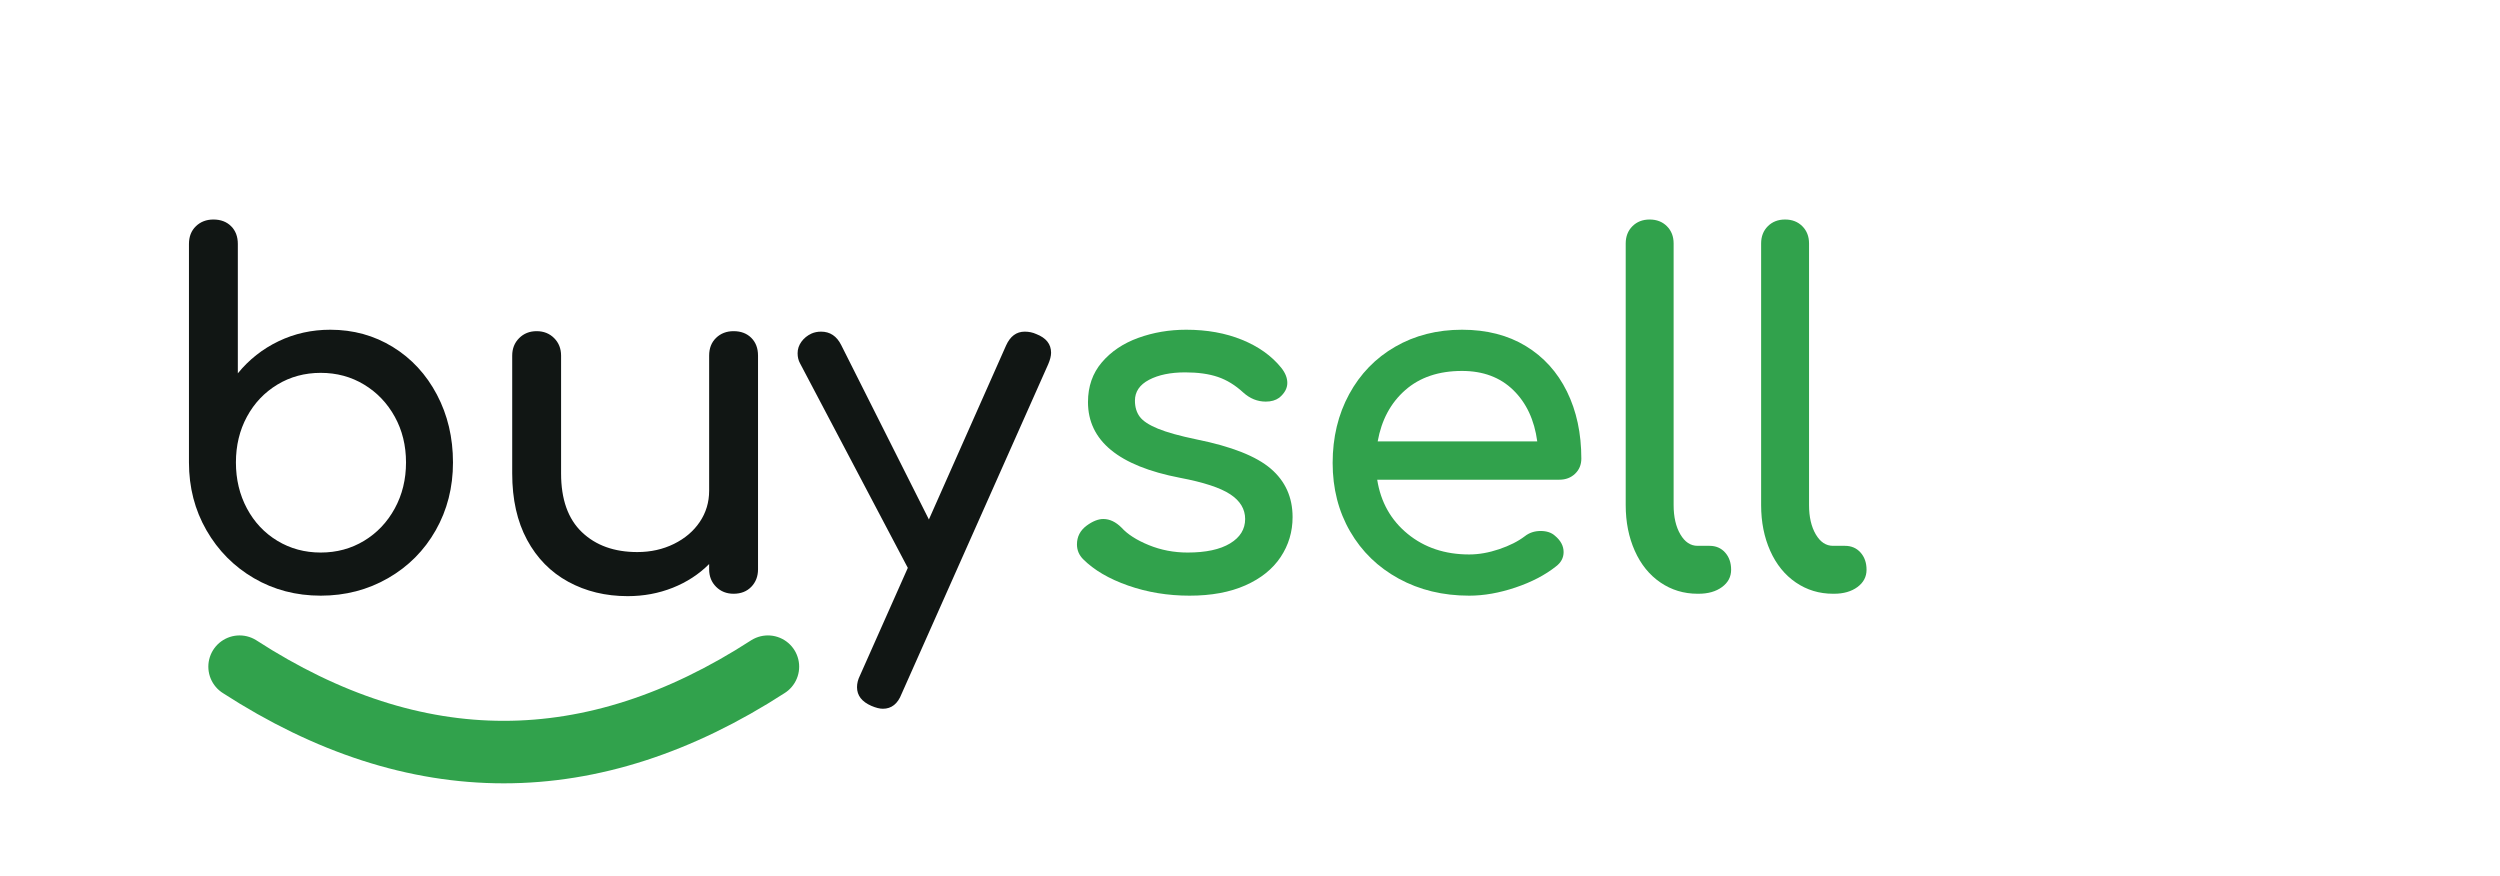
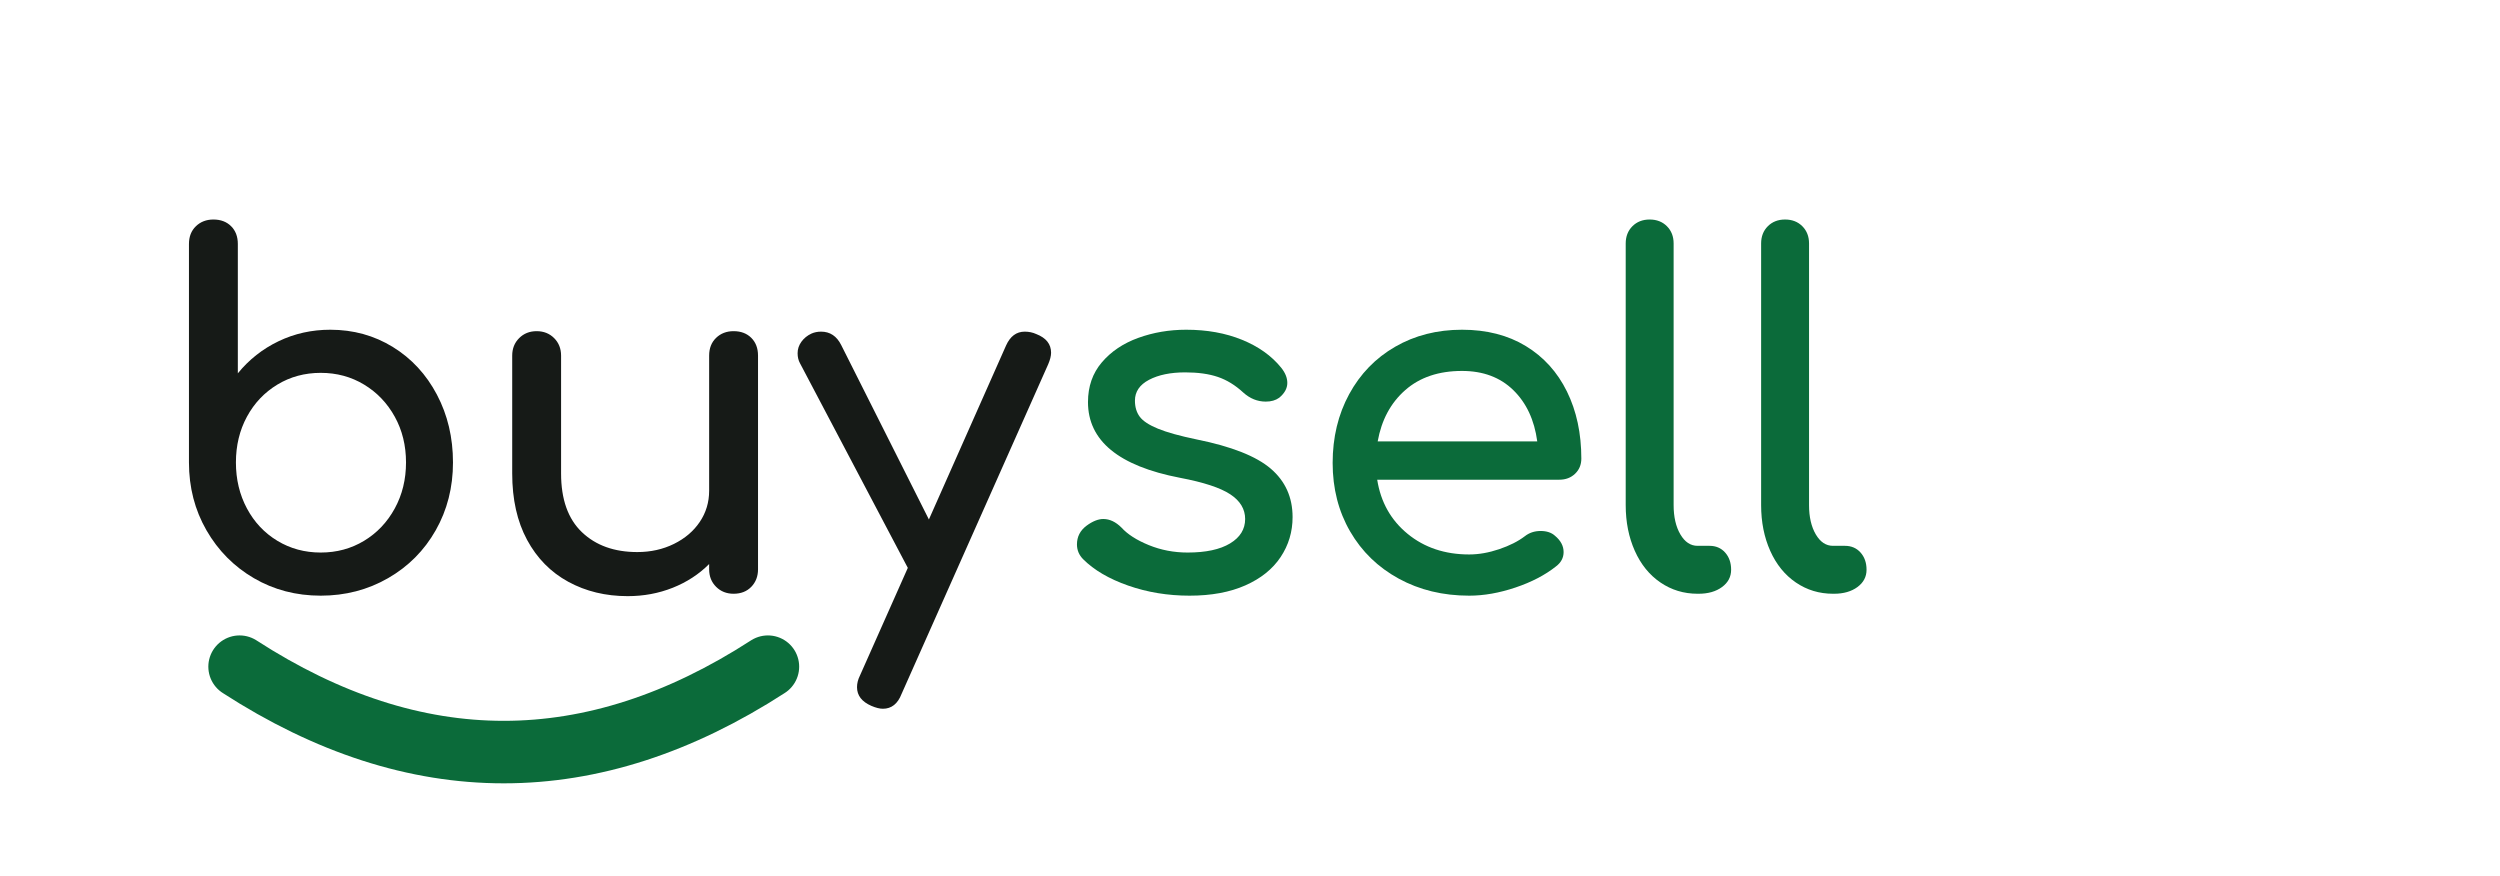
<svg xmlns="http://www.w3.org/2000/svg" width="1200" height="420" viewBox="0 0 1200 420">
-   <path d="M217.43 221.98Q217.43 239.92 209.15 254.525Q200.87 269.13 186.265 277.525Q171.66 285.92 153.95 285.92Q136.24 285.92 121.865 277.525Q107.49 269.13 99.095 254.525Q90.7 239.92 90.7 221.98V117.1Q90.7 111.81 94.035 108.59Q97.37 105.37 102.43 105.37Q107.72 105.37 110.94 108.59Q114.16 111.81 114.16 117.1V179.2Q122.21 169.31 133.71 163.79Q145.21 158.27 158.55 158.27Q175.11 158.27 188.565 166.55Q202.02 174.83 209.725 189.435Q217.43 204.04 217.43 221.98ZM194.89 221.98Q194.89 209.79 189.485 200.015Q184.08 190.24 174.765 184.605Q165.45 178.97 153.95 178.97Q142.45 178.97 133.135 184.605Q123.82 190.24 118.53 200.015Q113.24 209.79 113.24 221.98Q113.24 234.17 118.53 244.06Q123.82 253.95 133.135 259.585Q142.45 265.22 153.95 265.22Q165.45 265.22 174.765 259.585Q184.08 253.95 189.485 244.06Q194.89 234.17 194.89 221.98Z" fill="#111614" />
-   <path d="M363.85 170.69V273.27Q363.85 278.33 360.63 281.665Q357.41 285.0 352.12 285.0Q347.06 285.0 343.725 281.665Q340.39 278.33 340.39 273.27V270.74Q333.03 278.1 322.91 282.125Q312.79 286.15 301.29 286.15Q285.42 286.15 272.77 279.25Q260.12 272.35 252.99 259.125Q245.86 245.9 245.86 227.27V170.69Q245.86 165.63 249.195 162.295Q252.53 158.96 257.59 158.96Q262.65 158.96 265.985 162.295Q269.32 165.63 269.32 170.69V227.27Q269.32 245.9 279.325 255.445Q289.33 264.99 305.89 264.99Q315.55 264.99 323.485 261.08Q331.42 257.17 335.905 250.5Q340.39 243.83 340.39 235.55V170.69Q340.39 165.4 343.725 162.18Q347.06 158.96 352.12 158.96Q357.41 158.96 360.63 162.18Q363.85 165.4 363.85 170.69Z" fill="#111614" />
-   <path d="M504.52 169.31Q504.52 171.61 503.14 174.83L432.76 333.07Q430.0 340.2 423.79 340.2Q421.49 340.2 418.27 338.82Q411.37 335.83 411.37 329.85Q411.37 327.09 412.75 324.33L435.75 272.58L384.0 174.37Q382.85 172.3 382.85 169.54Q382.85 166.55 384.69 164.02Q386.53 161.49 389.52 160.11Q391.59 159.19 394.12 159.19Q400.56 159.19 403.78 165.63L445.87 249.35L482.9 165.86Q485.89 159.19 491.87 159.19Q494.86 159.19 497.39 160.34Q504.52 163.1 504.52 169.31Z" fill="#111614" />
-   <path d="M519.93 268.44Q516.94 265.45 516.94 261.31Q516.94 255.79 521.54 252.34Q525.91 249.12 529.59 249.12Q534.19 249.12 538.33 253.26Q542.7 258.09 551.44 261.655Q560.18 265.22 570.07 265.22Q583.18 265.22 590.425 260.85Q597.67 256.48 597.67 249.12Q597.67 241.99 590.54 237.275Q583.41 232.56 566.39 229.34Q522.23 220.83 522.23 193.0Q522.23 181.73 528.9 173.91Q535.57 166.09 546.38 162.18Q557.19 158.27 569.38 158.27Q584.33 158.27 596.175 163.1Q608.02 167.93 614.92 176.44Q617.91 180.12 617.91 183.8Q617.91 187.71 614.0 190.93Q611.47 192.77 607.56 192.77Q601.58 192.77 596.75 188.4Q591.0 183.11 584.56 180.925Q578.12 178.74 568.92 178.74Q558.34 178.74 551.555 182.305Q544.77 185.87 544.77 192.31Q544.77 196.91 547.07 200.015Q549.37 203.12 555.81 205.765Q562.25 208.41 574.44 210.94Q599.51 216.0 609.975 224.97Q620.44 233.94 620.44 248.2Q620.44 258.78 614.69 267.405Q608.94 276.03 597.785 280.975Q586.63 285.92 570.99 285.92Q555.35 285.92 541.55 281.09Q527.75 276.26 519.93 268.44Z" fill="#31A24C" />
-   <path d="M748.46 230.26H661.06Q663.59 246.36 675.665 256.25Q687.74 266.14 705.22 266.14Q712.12 266.14 719.595 263.61Q727.07 261.08 731.9 257.4Q735.12 254.87 739.49 254.87Q743.86 254.87 746.39 257.17Q750.53 260.62 750.53 264.99Q750.53 269.13 746.85 271.89Q739.03 278.1 727.415 282.01Q715.8 285.92 705.22 285.92Q686.36 285.92 671.41 277.755Q656.46 269.59 648.065 255.1Q639.67 240.61 639.67 222.21Q639.67 203.81 647.605 189.205Q655.54 174.6 669.685 166.435Q683.83 158.27 701.77 158.27Q719.48 158.27 732.36 166.09Q745.24 173.91 752.14 187.94Q759.04 201.97 759.04 220.14Q759.04 224.51 756.05 227.385Q753.06 230.26 748.46 230.26ZM661.29 211.86H737.88Q735.81 196.45 726.38 187.25Q716.95 178.05 701.77 178.05Q684.98 178.05 674.515 187.25Q664.05 196.45 661.29 211.86Z" fill="#31A24C" />
-   <path d="M780.34 242.45V116.87Q780.34 111.81 783.56 108.59Q786.78 105.37 791.84 105.37Q796.9 105.37 800.12 108.59Q803.34 111.81 803.34 116.87V242.45Q803.34 250.96 806.56 256.48Q809.78 262.0 814.84 262.0H820.59Q825.19 262.0 828.065 265.22Q830.94 268.44 830.94 273.5Q830.94 278.56 826.57 281.78Q822.2 285.0 815.3 285.0H814.84Q804.95 285.0 797.015 279.595Q789.08 274.19 784.71 264.415Q780.34 254.64 780.34 242.45Z" fill="#31A24C" />
-   <path d="M845.34 242.45V116.87Q845.34 111.81 848.56 108.59Q851.78 105.37 856.84 105.37Q861.9 105.37 865.12 108.59Q868.34 111.81 868.34 116.87V242.45Q868.34 250.96 871.56 256.48Q874.78 262.0 879.84 262.0H885.59Q890.19 262.0 893.065 265.22Q895.94 268.44 895.94 273.5Q895.94 278.56 891.57 281.78Q887.2 285.0 880.3 285.0H879.84Q869.95 285.0 862.015 279.595Q854.08 274.19 849.71 264.415Q845.34 254.64 845.34 242.45Z" fill="#31A24C" />
-   <path d="M 115.0 320 Q 241.8 402 368.6 320" fill="none" stroke="#31A24C" stroke-width="30" stroke-linecap="round" />
+   <path d="M217.43 221.98Q217.43 239.92 209.15 254.525Q200.87 269.13 186.265 277.525Q171.66 285.92 153.95 285.92Q136.24 285.92 121.865 277.525Q107.49 269.13 99.095 254.525Q90.7 239.92 90.7 221.98V117.1Q90.7 111.81 94.035 108.59Q97.37 105.37 102.43 105.37Q107.72 105.37 110.94 108.59Q114.16 111.81 114.16 117.1V179.2Q122.21 169.31 133.71 163.79Q145.21 158.27 158.55 158.27Q175.11 158.27 188.565 166.55Q202.02 174.83 209.725 189.435Q217.43 204.04 217.43 221.98ZM194.89 221.98Q194.89 209.79 189.485 200.015Q184.08 190.24 174.765 184.605Q165.45 178.97 153.95 178.97Q142.45 178.97 133.135 184.605Q123.82 190.24 118.53 200.015Q113.24 209.79 113.24 221.98Q113.24 234.17 118.53 244.06Q123.82 253.95 133.135 259.585Q142.45 265.22 153.95 265.22Q165.45 265.22 174.765 259.585Q184.08 253.95 189.485 244.06Q194.89 234.17 194.89 221.98Z" fill="#161A17" />
+   <path d="M363.85 170.69V273.27Q363.85 278.33 360.63 281.665Q357.41 285.0 352.12 285.0Q347.06 285.0 343.725 281.665Q340.39 278.33 340.39 273.27V270.74Q333.03 278.1 322.91 282.125Q312.79 286.15 301.29 286.15Q285.42 286.15 272.77 279.25Q260.12 272.35 252.99 259.125Q245.86 245.9 245.86 227.27V170.69Q245.86 165.63 249.195 162.295Q252.53 158.96 257.59 158.96Q262.65 158.96 265.985 162.295Q269.32 165.63 269.32 170.69V227.27Q269.32 245.9 279.325 255.445Q289.33 264.99 305.89 264.99Q315.55 264.99 323.485 261.08Q331.42 257.17 335.905 250.5Q340.39 243.83 340.39 235.55V170.69Q340.39 165.4 343.725 162.18Q347.06 158.96 352.12 158.96Q357.41 158.96 360.63 162.18Q363.85 165.4 363.85 170.69Z" fill="#161A17" />
+   <path d="M504.52 169.31Q504.52 171.61 503.14 174.83L432.76 333.07Q430.0 340.2 423.79 340.2Q421.49 340.2 418.27 338.82Q411.37 335.83 411.37 329.85Q411.37 327.09 412.75 324.33L435.75 272.58L384.0 174.37Q382.85 172.3 382.85 169.54Q382.85 166.55 384.69 164.02Q386.53 161.49 389.52 160.11Q391.59 159.19 394.12 159.19Q400.56 159.19 403.78 165.63L445.87 249.35L482.9 165.86Q485.89 159.19 491.87 159.19Q494.86 159.19 497.39 160.34Q504.52 163.1 504.52 169.31Z" fill="#161A17" />
+   <path d="M519.93 268.44Q516.94 265.45 516.94 261.31Q516.94 255.79 521.54 252.34Q525.91 249.12 529.59 249.12Q534.19 249.12 538.33 253.26Q542.7 258.09 551.44 261.655Q560.18 265.22 570.07 265.22Q583.18 265.22 590.425 260.85Q597.67 256.48 597.67 249.12Q597.67 241.99 590.54 237.275Q583.41 232.56 566.39 229.34Q522.23 220.83 522.23 193.0Q522.23 181.73 528.9 173.91Q535.57 166.09 546.38 162.18Q557.19 158.27 569.38 158.27Q584.33 158.27 596.175 163.1Q608.02 167.93 614.92 176.44Q617.91 180.12 617.91 183.8Q617.91 187.71 614.0 190.93Q611.47 192.77 607.56 192.77Q601.58 192.77 596.75 188.4Q591.0 183.11 584.56 180.925Q578.12 178.74 568.92 178.74Q558.34 178.74 551.555 182.305Q544.77 185.87 544.77 192.31Q544.77 196.91 547.07 200.015Q549.37 203.12 555.81 205.765Q562.25 208.41 574.44 210.94Q599.51 216.0 609.975 224.97Q620.44 233.94 620.44 248.2Q620.44 258.78 614.69 267.405Q608.94 276.03 597.785 280.975Q586.63 285.92 570.99 285.92Q555.35 285.92 541.55 281.09Q527.75 276.26 519.93 268.44Z" fill="#0B6B3A" />
+   <path d="M748.46 230.26H661.06Q663.59 246.36 675.665 256.25Q687.74 266.14 705.22 266.14Q712.12 266.14 719.595 263.61Q727.07 261.08 731.9 257.4Q735.12 254.87 739.49 254.87Q743.86 254.87 746.39 257.17Q750.53 260.62 750.53 264.99Q750.53 269.13 746.85 271.89Q739.03 278.1 727.415 282.01Q715.8 285.92 705.22 285.92Q686.36 285.92 671.41 277.755Q656.46 269.59 648.065 255.1Q639.67 240.61 639.67 222.21Q639.67 203.81 647.605 189.205Q655.54 174.6 669.685 166.435Q683.83 158.27 701.77 158.27Q719.48 158.27 732.36 166.09Q745.24 173.91 752.14 187.94Q759.04 201.97 759.04 220.14Q759.04 224.51 756.05 227.385Q753.06 230.26 748.46 230.26ZM661.29 211.86H737.88Q735.81 196.45 726.38 187.25Q716.95 178.05 701.77 178.05Q684.98 178.05 674.515 187.25Q664.05 196.45 661.29 211.86Z" fill="#0B6B3A" />
+   <path d="M780.34 242.45V116.87Q780.34 111.81 783.56 108.59Q786.78 105.37 791.84 105.37Q796.9 105.37 800.12 108.59Q803.34 111.81 803.34 116.87V242.45Q803.34 250.96 806.56 256.48Q809.78 262.0 814.84 262.0H820.59Q825.19 262.0 828.065 265.22Q830.94 268.44 830.94 273.5Q830.94 278.56 826.57 281.78Q822.2 285.0 815.3 285.0H814.84Q804.95 285.0 797.015 279.595Q789.08 274.19 784.71 264.415Q780.34 254.64 780.34 242.45Z" fill="#0B6B3A" />
+   <path d="M845.34 242.45V116.87Q845.34 111.81 848.56 108.59Q851.78 105.37 856.84 105.37Q861.9 105.37 865.12 108.59Q868.34 111.81 868.34 116.87V242.45Q868.34 250.96 871.56 256.48Q874.78 262.0 879.84 262.0H885.59Q890.19 262.0 893.065 265.22Q895.94 268.44 895.94 273.5Q895.94 278.56 891.57 281.78Q887.2 285.0 880.3 285.0H879.84Q869.95 285.0 862.015 279.595Q854.08 274.19 849.71 264.415Q845.34 254.64 845.34 242.45Z" fill="#0B6B3A" />
+   <path d="M 115.0 320 Q 241.8 402 368.6 320" fill="none" stroke="#0B6B3A" stroke-width="30" stroke-linecap="round" />
</svg>
